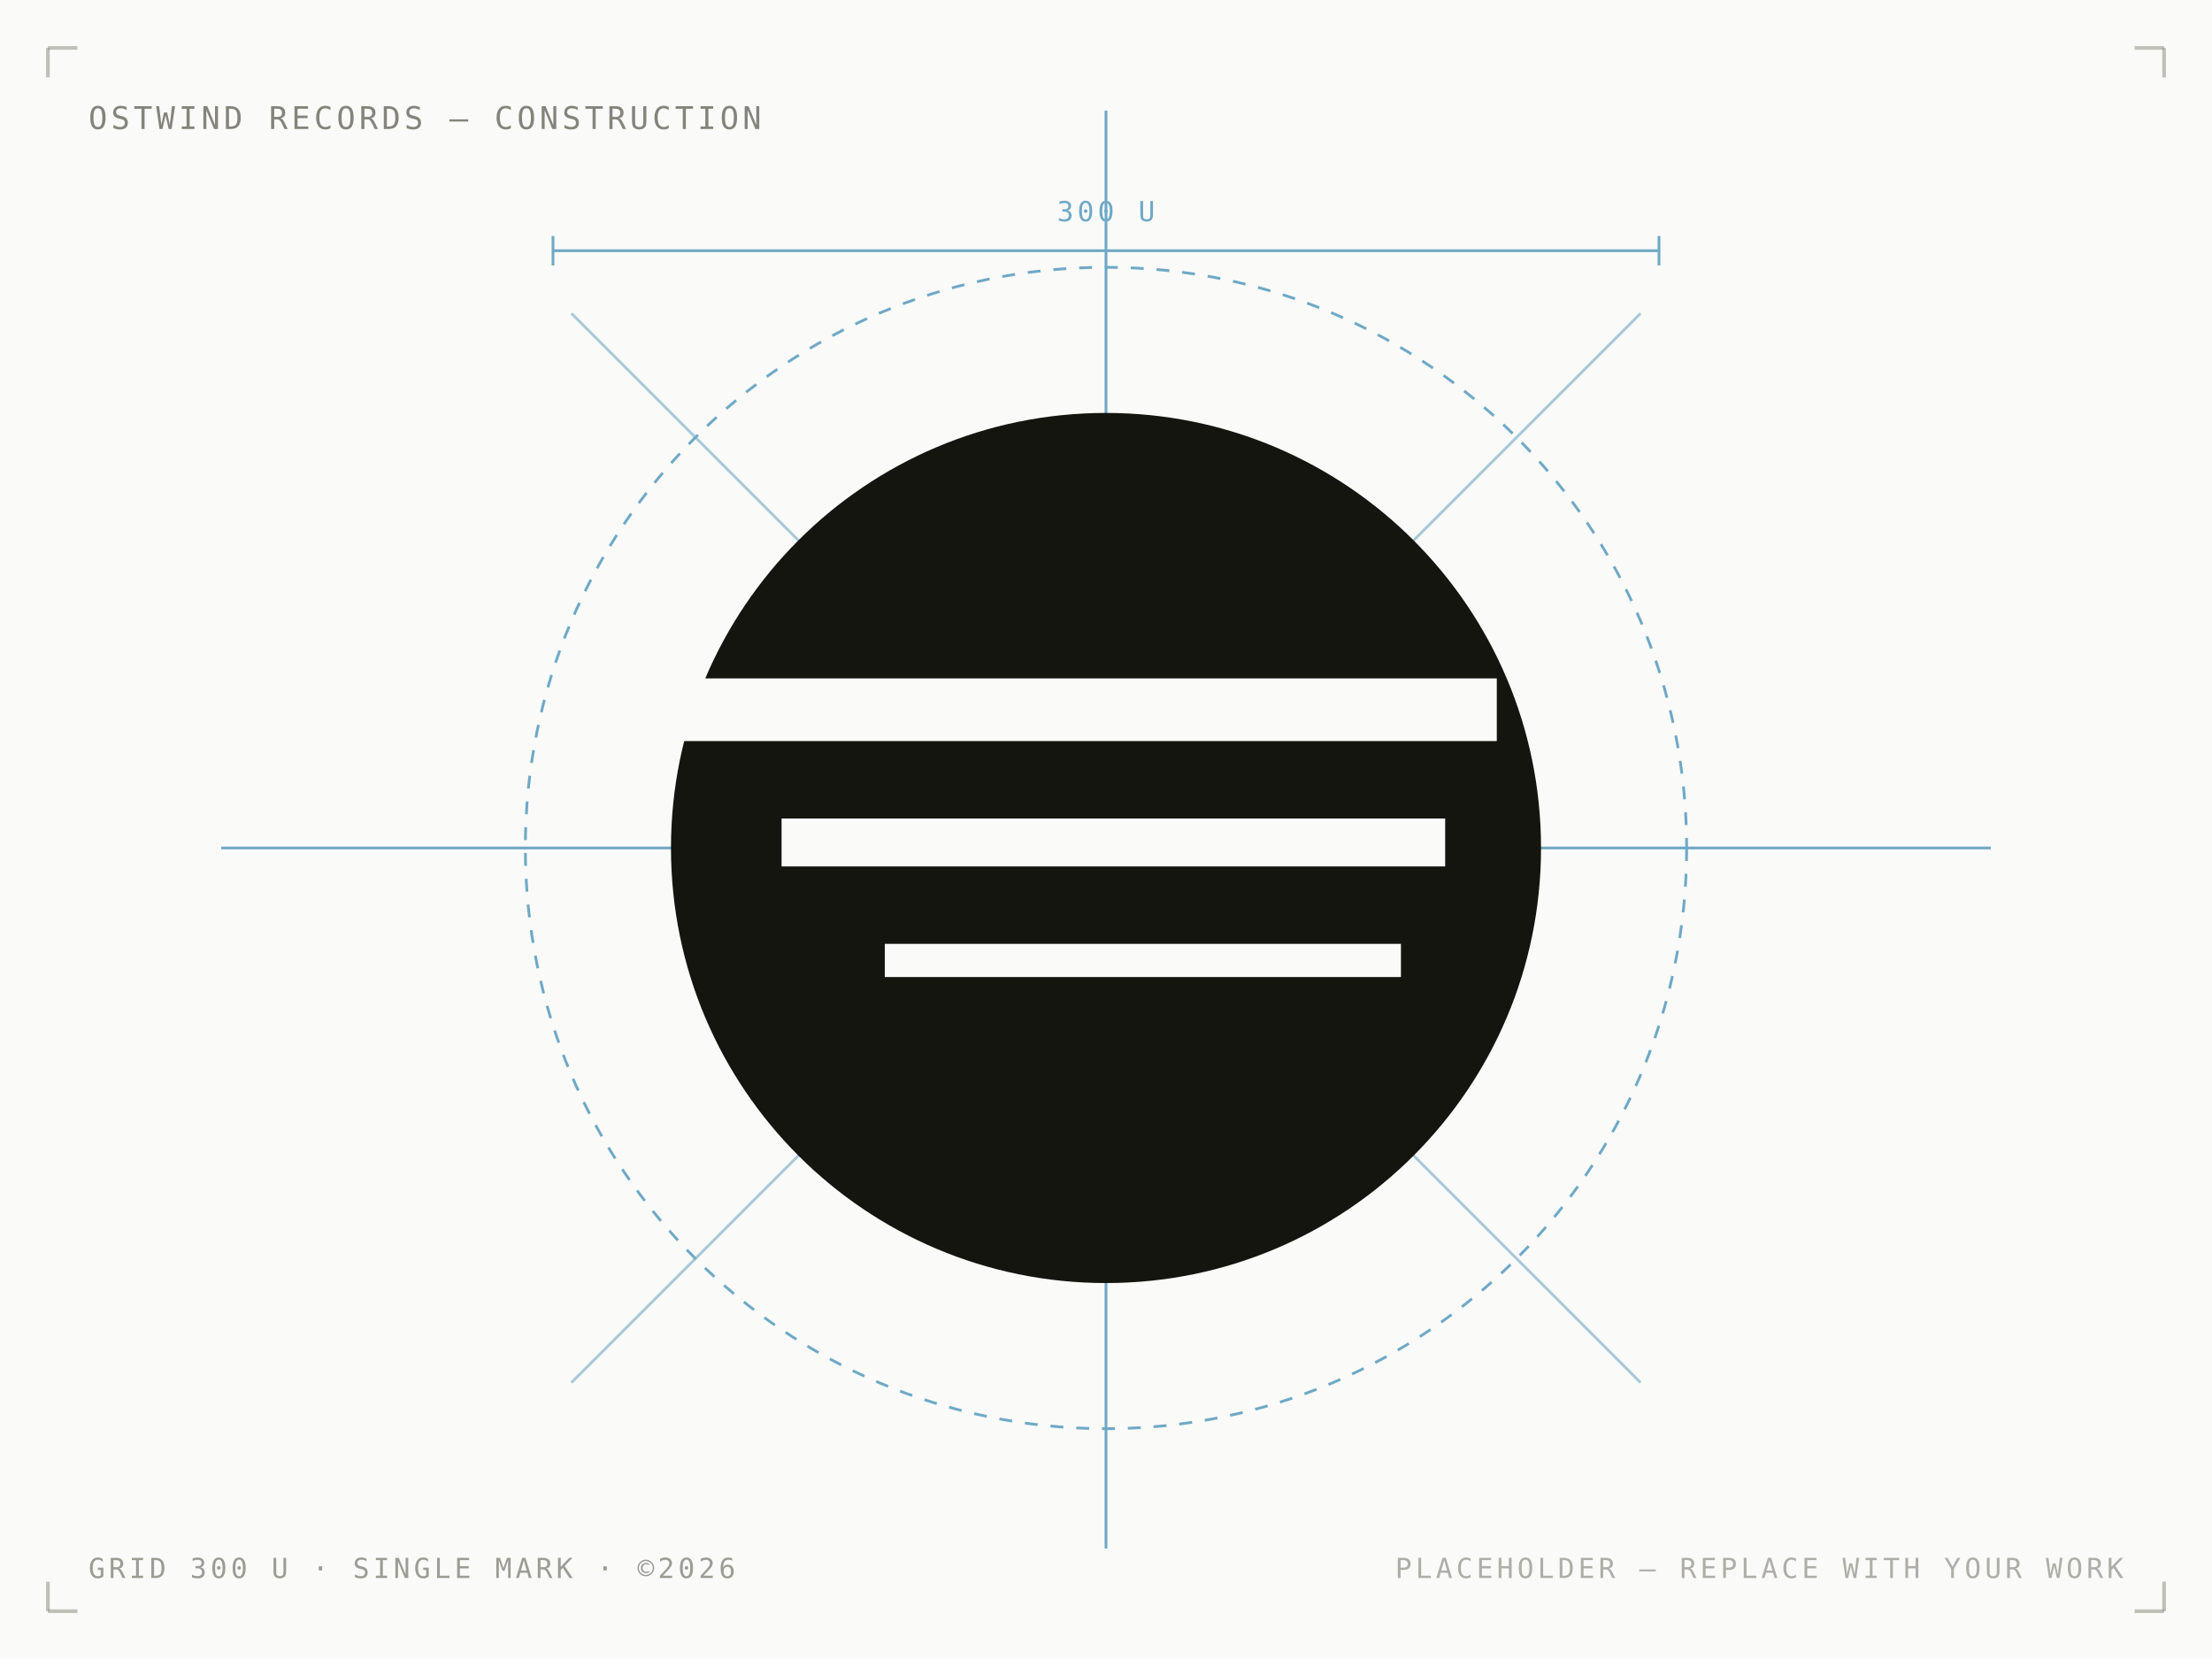
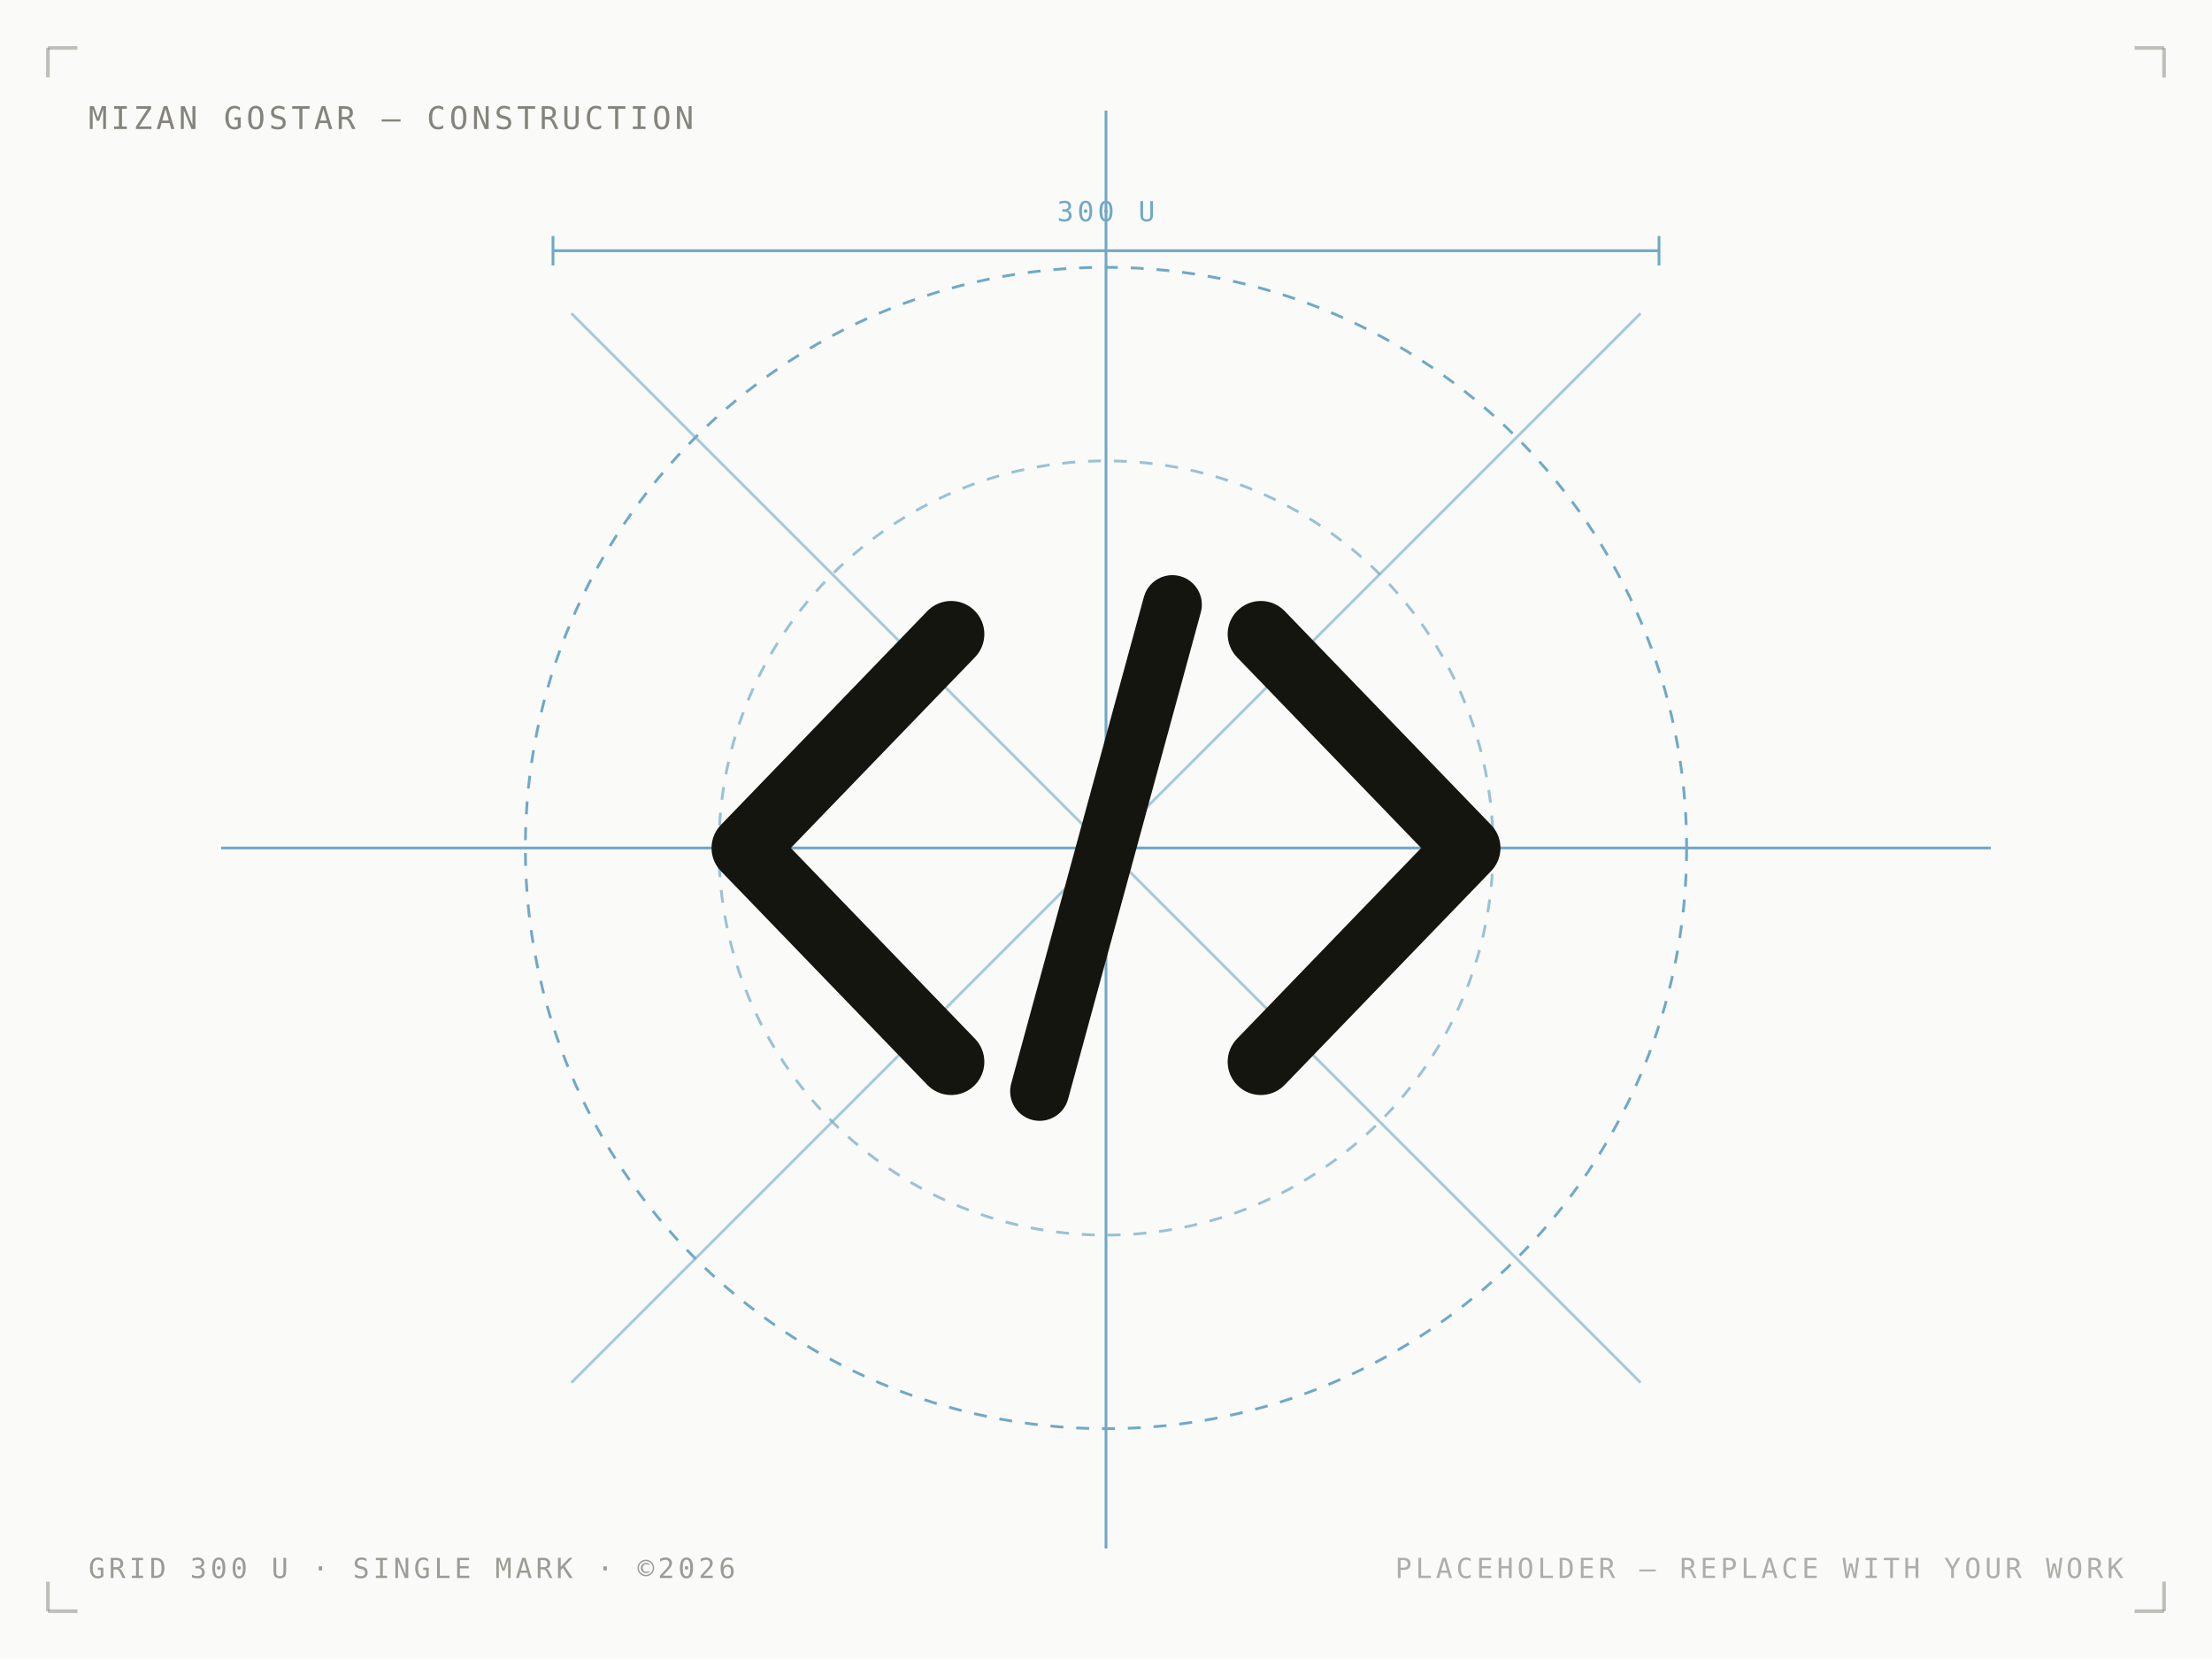
<svg xmlns="http://www.w3.org/2000/svg" viewBox="0 0 1200 900" width="1200" height="900" role="img">
  <rect width="1200" height="900" fill="#fafaf8" />
  <g>
    <line x1="26" y1="42" x2="26" y2="26" stroke="#85847c" stroke-width="2" opacity="0.5" />
    <line x1="26" y1="26" x2="42" y2="26" stroke="#85847c" stroke-width="2" opacity="0.5" />
    <line x1="1158" y1="26" x2="1174" y2="26" stroke="#85847c" stroke-width="2" opacity="0.5" />
    <line x1="1174" y1="26" x2="1174" y2="42" stroke="#85847c" stroke-width="2" opacity="0.5" />
    <line x1="1174" y1="858" x2="1174" y2="874" stroke="#85847c" stroke-width="2" opacity="0.5" />
    <line x1="1174" y1="874" x2="1158" y2="874" stroke="#85847c" stroke-width="2" opacity="0.5" />
    <line x1="42" y1="874" x2="26" y2="874" stroke="#85847c" stroke-width="2" opacity="0.5" />
    <line x1="26" y1="874" x2="26" y2="858" stroke="#85847c" stroke-width="2" opacity="0.5" />
  </g>
  <g stroke="#6fa9c6" stroke-width="1.5">
    <circle cx="600" cy="460" r="315" fill="none" stroke-dasharray="7 7" />
    <circle cx="600" cy="460" r="210" fill="none" stroke-dasharray="7 7" opacity="0.7" />
    <line x1="600" y1="60" x2="600" y2="840" />
    <line x1="120" y1="460" x2="1080" y2="460" />
    <line x1="310" y1="170" x2="890" y2="750" opacity="0.6" />
    <line x1="890" y1="170" x2="310" y2="750" opacity="0.6" />
  </g>
  <g transform="translate(300,160) scale(2)">
-     <circle cx="150" cy="150" r="118" fill="#151510" />
-     <rect x="34" y="104" width="222" height="17" fill="#fafaf8" />
-     <rect x="62" y="142" width="180" height="13" fill="#fafaf8" />
-     <rect x="90" y="176" width="140" height="9" fill="#fafaf8" />
+     <path d="M108 92 L52 150 L108 208" fill="none" stroke="#151510" stroke-width="18" stroke-linecap="round" stroke-linejoin="round" />
+     <path d="M192 92 L248 150 L192 208" fill="none" stroke="#151510" stroke-width="18" stroke-linecap="round" stroke-linejoin="round" />
+     <line x1="168" y1="84" x2="132" y2="216" stroke="#151510" stroke-width="16" stroke-linecap="round" />
  </g>
  <g stroke="#6fa9c6" stroke-width="1.5">
    <line x1="300" y1="136" x2="900" y2="136" />
    <line x1="300" y1="128" x2="300" y2="144" />
    <line x1="900" y1="128" x2="900" y2="144" />
  </g>
  <text x="600" y="120" text-anchor="middle" font-family="ui-monospace, 'SF Mono', Menlo, monospace" font-size="15" letter-spacing="2" fill="#6fa9c6" opacity="1">300 U</text>
-   <text x="48" y="70" font-family="ui-monospace, 'SF Mono', Menlo, monospace" font-size="17" letter-spacing="2" fill="#85847c" opacity="1">OSTWIND RECORDS — CONSTRUCTION</text>
+   <text x="48" y="70" font-family="ui-monospace, 'SF Mono', Menlo, monospace" font-size="17" letter-spacing="2" fill="#85847c" opacity="1">MIZAN GOSTAR — CONSTRUCTION</text>
  <text x="48" y="856" font-family="ui-monospace, 'SF Mono', Menlo, monospace" font-size="15" letter-spacing="2" fill="#85847c" opacity="0.8">GRID 300 U · SINGLE MARK · ©2026</text>
  <text x="1152" y="856" text-anchor="end" font-family="ui-monospace, 'SF Mono', Menlo, monospace" font-size="15" letter-spacing="2" fill="#85847c" opacity="0.65">PLACEHOLDER — REPLACE WITH YOUR WORK</text>
</svg>
